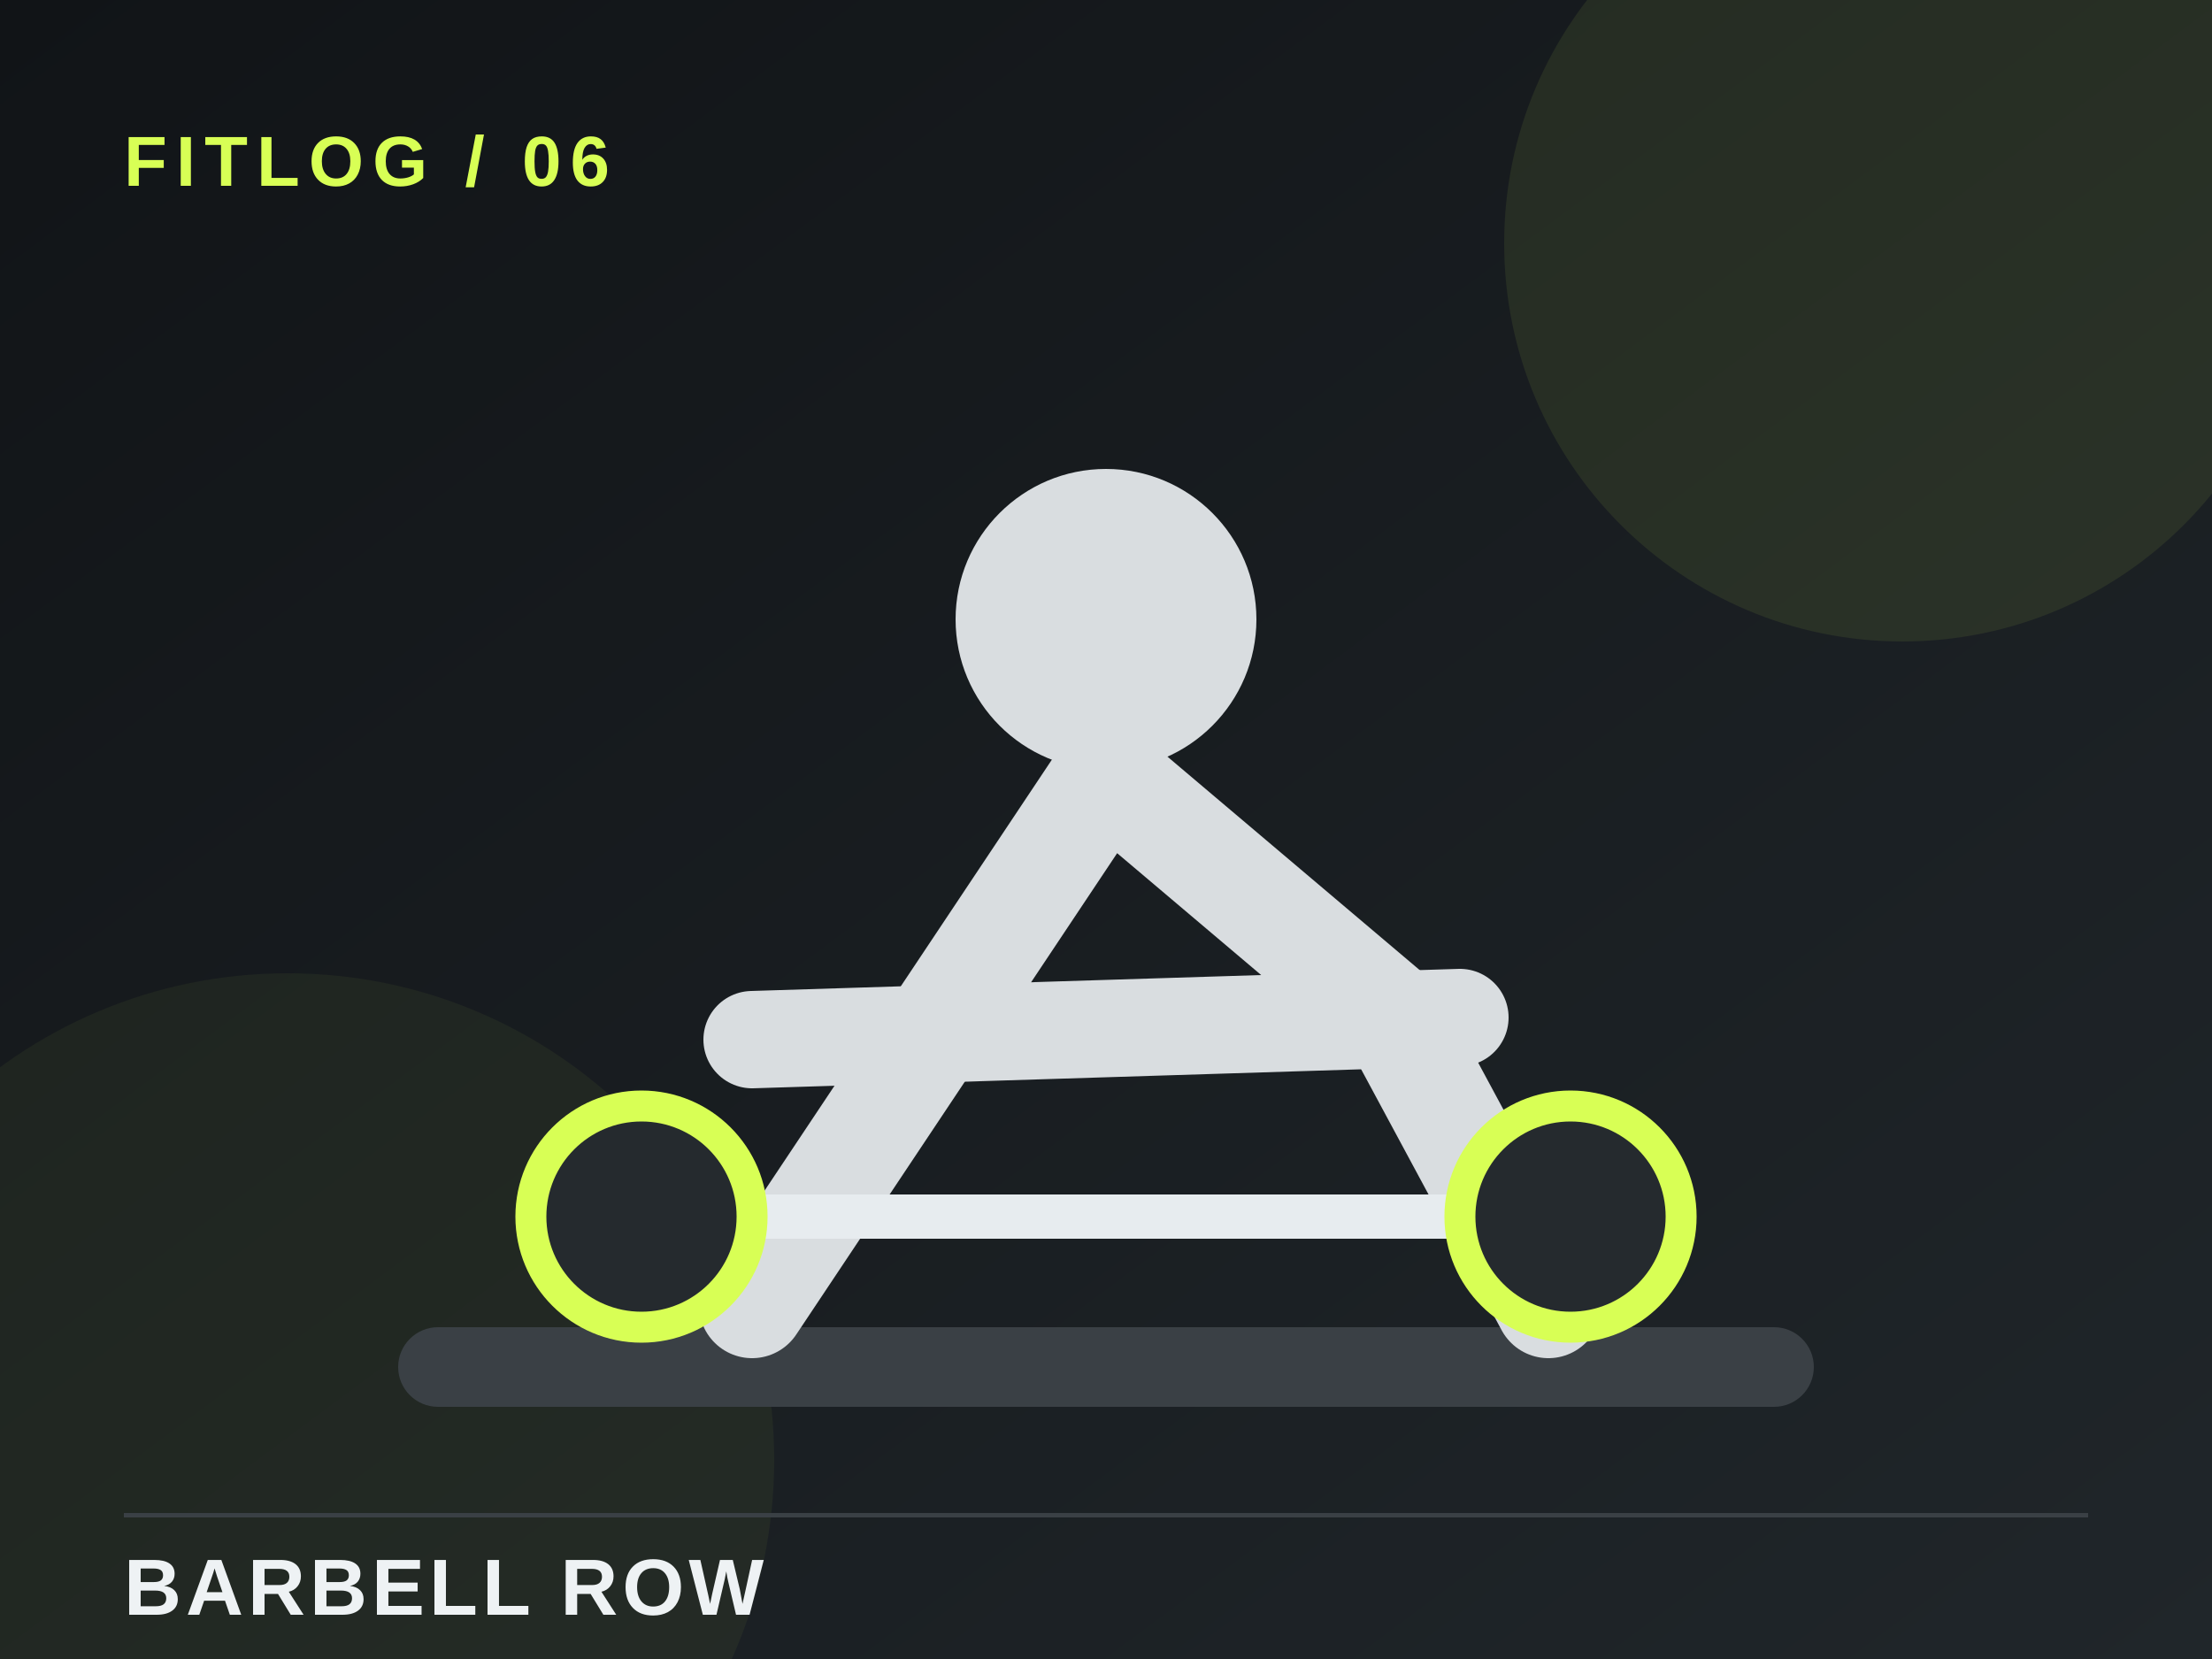
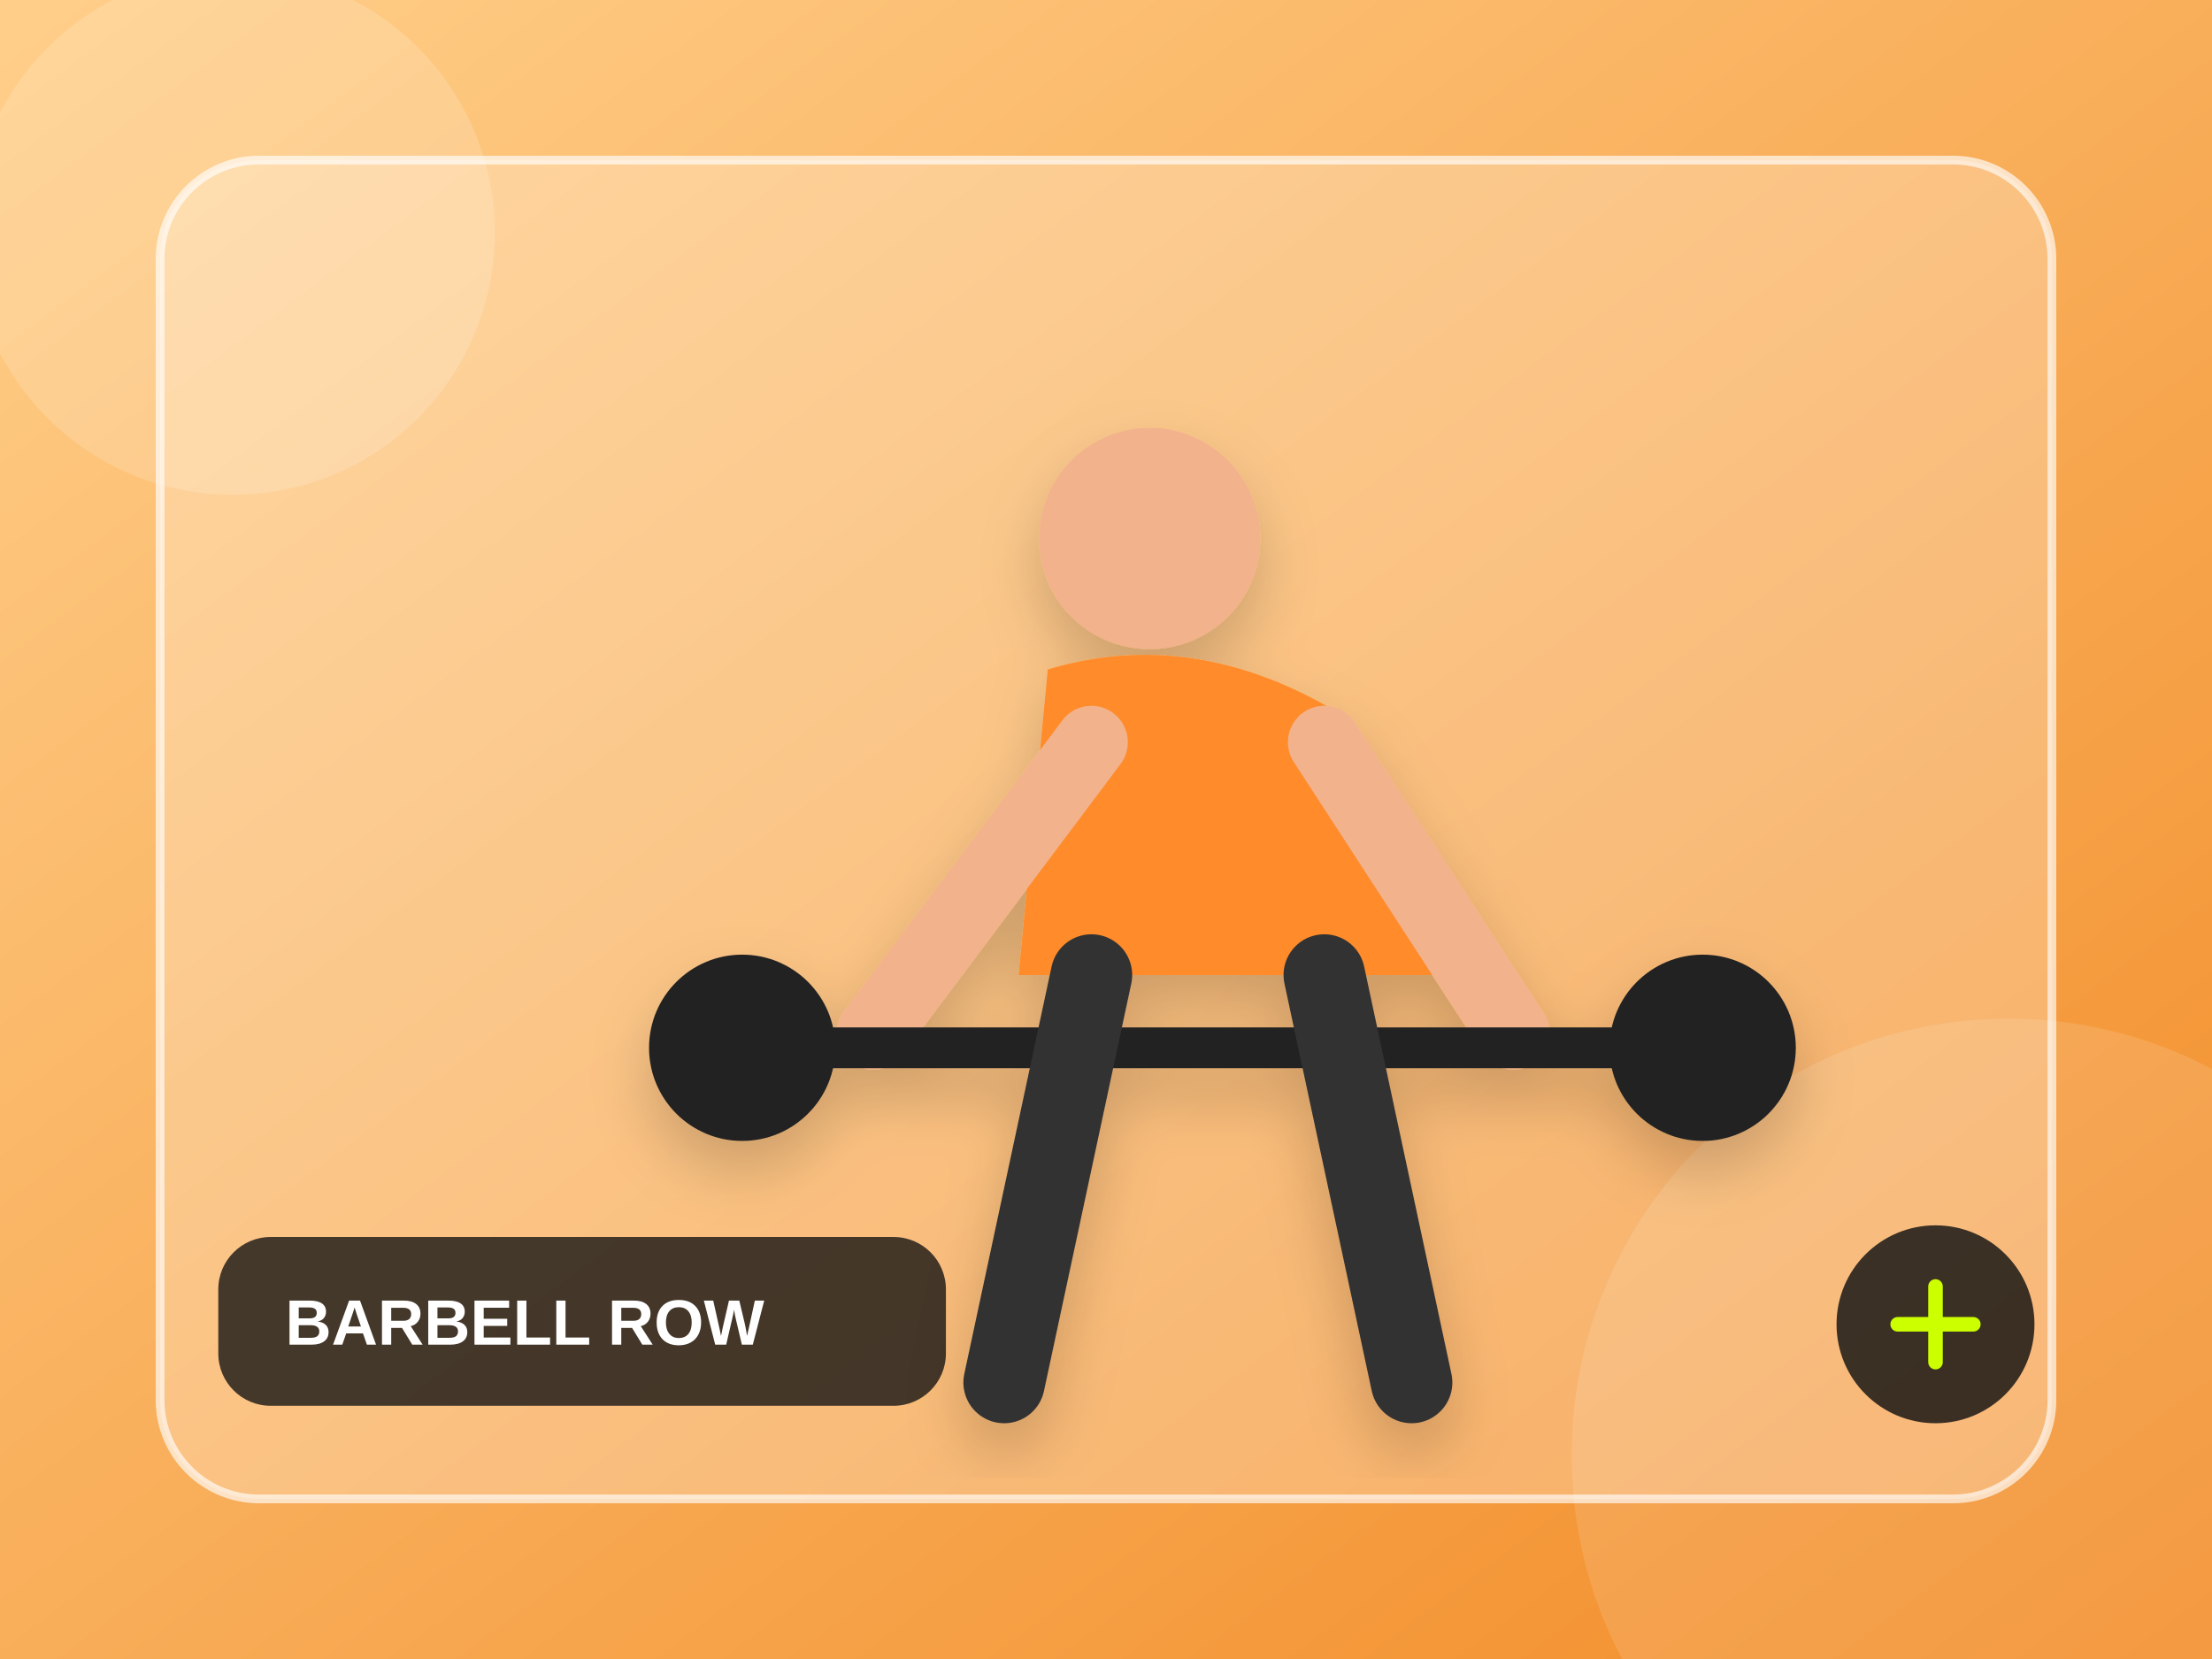
- <svg xmlns="http://www.w3.org/2000/svg" viewBox="0 0 500 375">
+ <svg xmlns="http://www.w3.org/2000/svg" viewBox="0 0 760 570">
  <defs>
    <linearGradient id="g" x1="0" y1="0" x2="1" y2="1">
-       <stop offset="0" stop-color="#111417" />
-       <stop offset="1" stop-color="#20262a" />
+       <stop offset="0" stop-color="#ffcf8a" />
+       <stop offset="1" stop-color="#f28c28" />
    </linearGradient>
+     <filter id="s">
+       <feDropShadow dx="0" dy="10" stdDeviation="10" flood-opacity=".18" />
+     </filter>
  </defs>
-   <rect width="500" height="375" fill="url(#g)" />
-   <circle cx="430" cy="55" r="90" fill="#d8ff55" opacity=".08" />
-   <circle cx="65" cy="330" r="110" fill="#d8ff55" opacity=".05" />
-   <text x="28" y="42" fill="#d8ff55" font-family="Arial,sans-serif" font-size="16" font-weight="800" letter-spacing="2">FITLOG / 06</text>
-   <rect x="90" y="300" width="320" height="18" rx="9" fill="#3a4045" />
-   <circle cx="250" cy="140" r="34" fill="#d9dde0" />
-   <path d="M250 175 L210 235 L170 295 M250 175 L315 230 L350 295" stroke="#d9dde0" stroke-width="24" stroke-linecap="round" fill="none" />
-   <line x1="130" y1="275" x2="370" y2="275" stroke="#e7ecef" stroke-width="10" />
-   <circle cx="145" cy="275" r="25" fill="#252a2e" stroke="#d8ff55" stroke-width="7" />
-   <circle cx="355" cy="275" r="25" fill="#252a2e" stroke="#d8ff55" stroke-width="7" />
-   <path d="M170 235 L330 230" stroke="#d9dde0" stroke-width="22" stroke-linecap="round" />
-   <rect x="28" y="342" width="444" height="1" fill="#3a4045" />
-   <text x="28" y="365" fill="#eef2f4" font-family="Arial,sans-serif" font-size="18" font-weight="900" letter-spacing="1">BARBELL ROW</text>
+   <rect width="760" height="570" fill="url(#g)" />
+   <circle cx="80" cy="80" r="90" fill="#fff" opacity=".16" />
+   <circle cx="690" cy="500" r="150" fill="#fff" opacity=".12" />
+   <rect x="55" y="55" width="650" height="460" rx="34" fill="#ffffff" opacity=".25" />
+   <rect x="55" y="55" width="650" height="460" rx="34" fill="none" stroke="#fff" stroke-width="3" opacity=".65" />
+   <g filter="url(#s)" transform="translate(0 10)">
+     <circle cx="395" cy="175" r="38" fill="#f2b28b" />
+     <path d="M360 220 Q410 205 460 235 L500 325 L350 325 Z" fill="#ff8b2c" />
+     <path d="M375 245 L300 345 M455 245 L520 345" stroke="#f2b28b" stroke-width="25" stroke-linecap="round" />
+     <path d="M260 350 L580 350" stroke="#222" stroke-width="14" />
+     <circle cx="255" cy="350" r="32" fill="#222" />
+     <circle cx="585" cy="350" r="32" fill="#222" />
+     <path d="M375 325 L345 465 M455 325 L485 465" stroke="#333" stroke-width="28" stroke-linecap="round" />
+   </g>
+   <rect x="75" y="425" width="250" height="58" rx="18" fill="#111" opacity=".78" />
+   <text x="98" y="462" font-family="Arial, sans-serif" font-size="22" font-weight="800" fill="#fff">BARBELL ROW</text>
+   <circle cx="665" cy="455" r="34" fill="#111" opacity=".82" />
+   <path d="M652 455h26M665 442v26" stroke="#ccff00" stroke-width="5" stroke-linecap="round" />
</svg>
